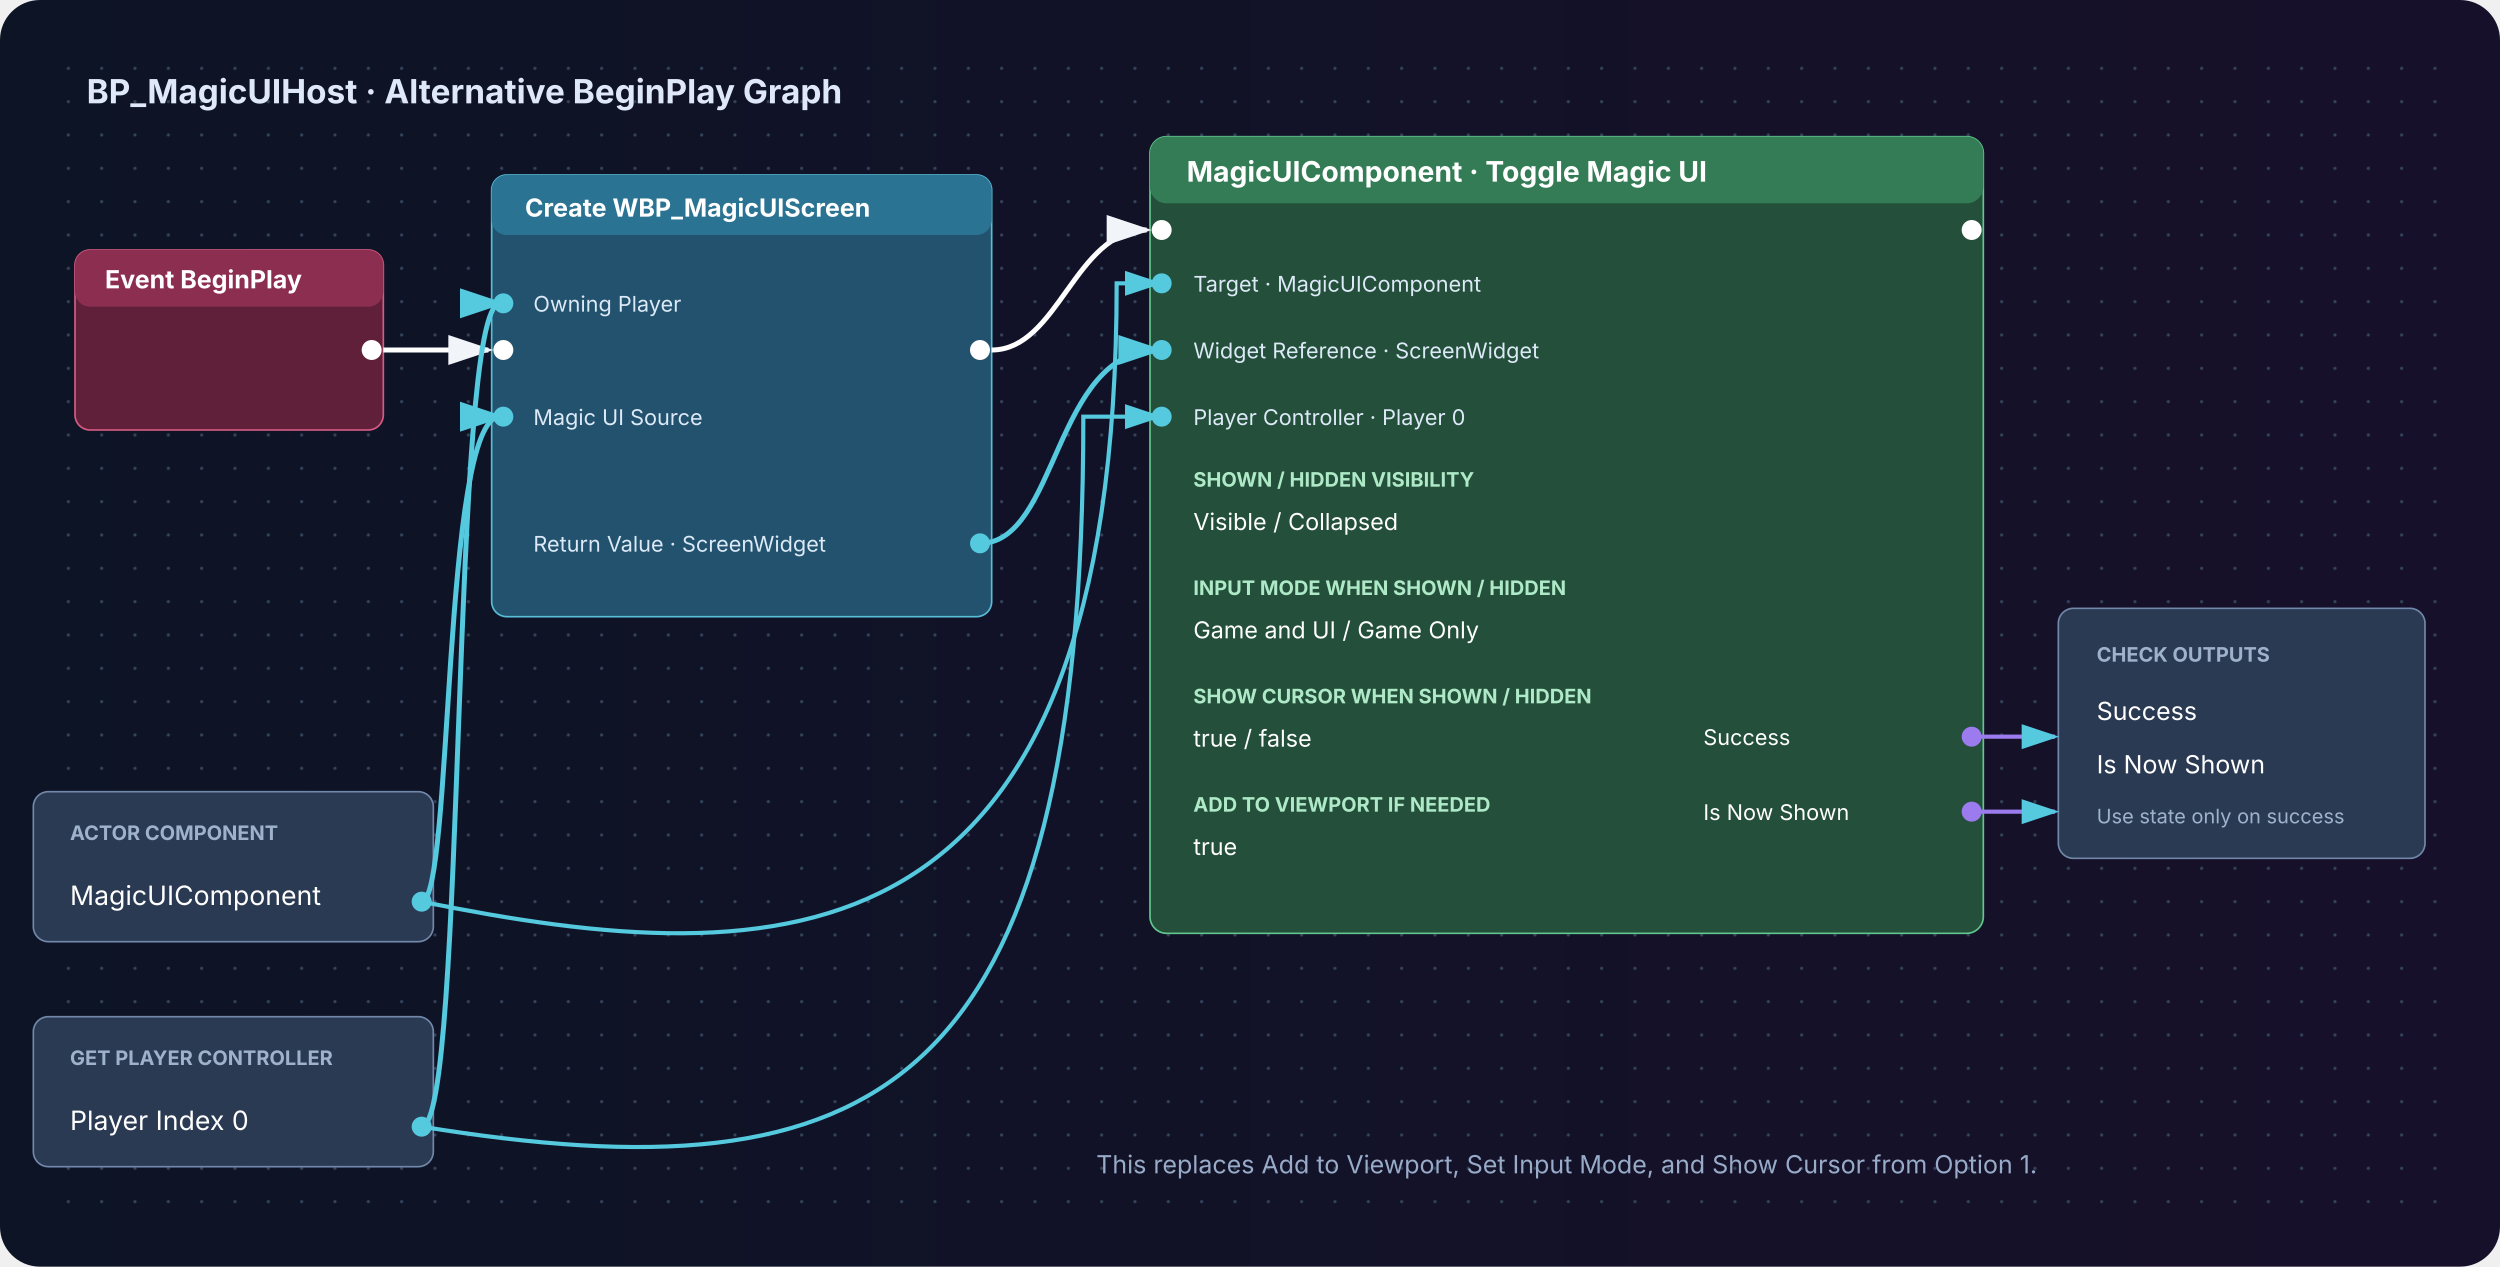
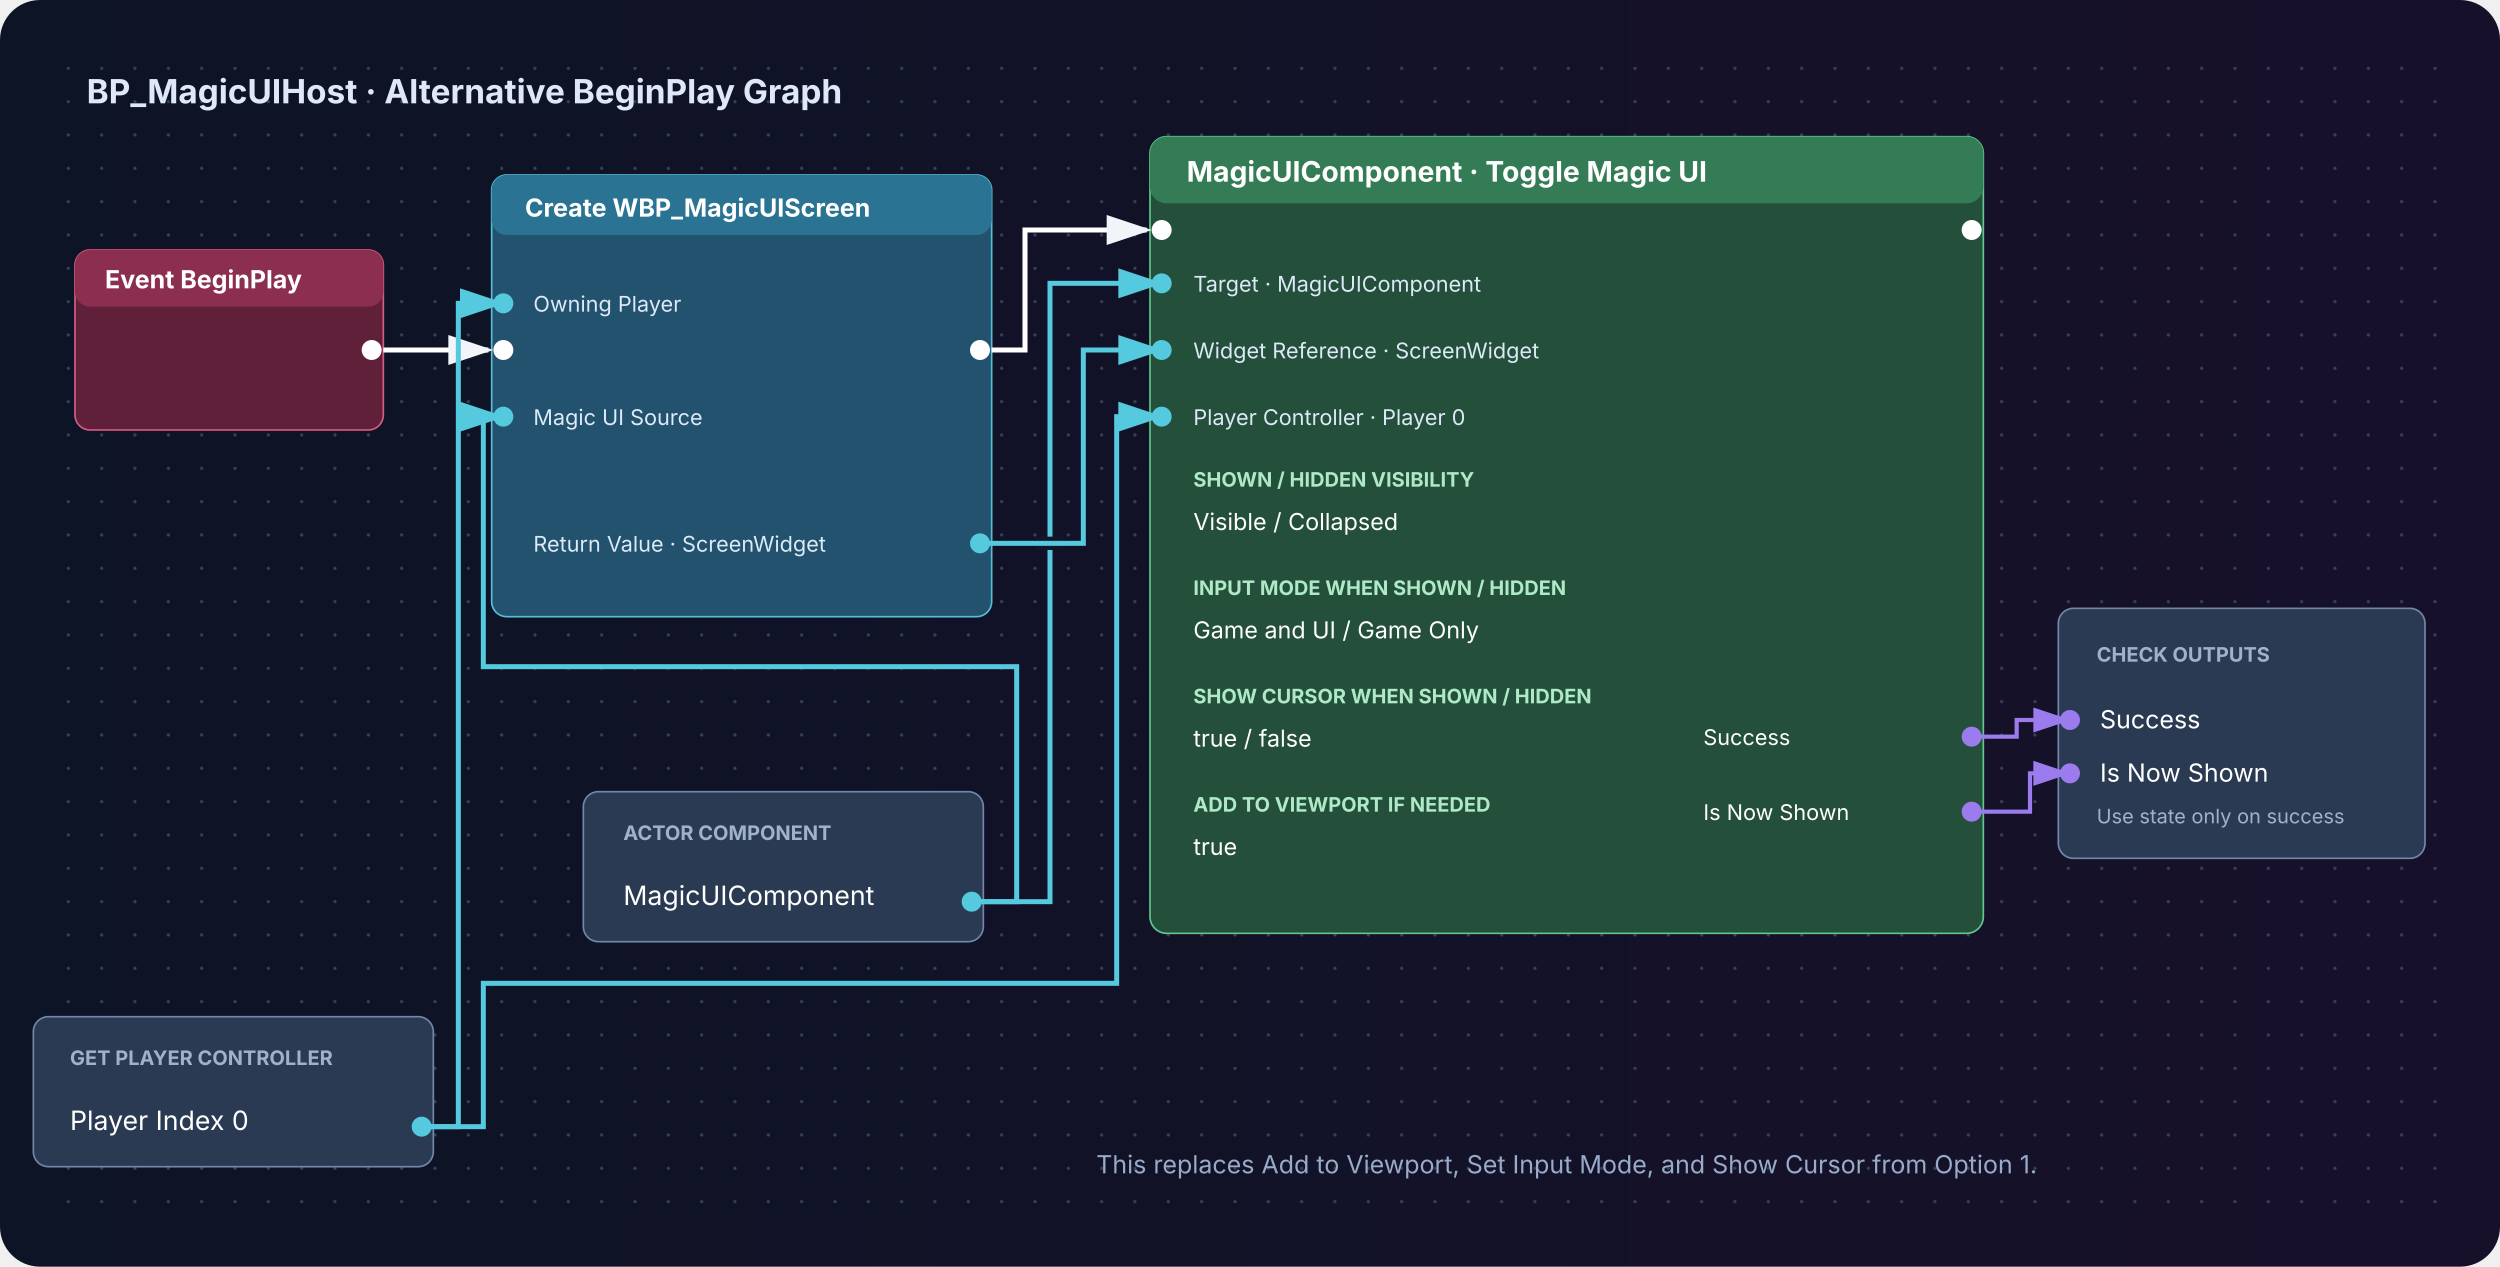
<svg xmlns="http://www.w3.org/2000/svg" width="1500" height="760" viewBox="0 0 1500 760" role="img" aria-labelledby="title desc">
  <defs>
    <linearGradient id="bg" x1="0" x2="1">
      <stop stop-color="#0d1425" />
      <stop offset="1" stop-color="#17102a" />
    </linearGradient>
    <pattern id="grid" width="20" height="20" patternUnits="userSpaceOnUse">
      <circle cx="1" cy="1" r="1" fill="#314057" />
    </pattern>
    <marker id="exec" markerWidth="9" markerHeight="9" refX="8" refY="3" orient="auto">
      <path d="M0 0v6l9-3z" fill="#f1f4f9" />
    </marker>
    <marker id="data" markerWidth="9" markerHeight="9" refX="8" refY="3" orient="auto">
      <path d="M0 0v6l9-3z" fill="#55c9de" />
+     </marker>
+     <marker id="result" markerWidth="9" markerHeight="9" refX="8" refY="3" orient="auto">
+       <path d="M0 0v6l9-3z" fill="#9b7bed" />
    </marker>
  </defs>
  <rect width="1500" height="760" rx="24" fill="url(#bg)" />
  <rect x="24" y="24" width="1452" height="712" rx="18" fill="url(#grid)" />
  <text x="52" y="62" fill="#dfe8f8" font-family="Inter,Segoe UI,sans-serif" font-size="20" font-weight="700">BP_MagicUIHost · Alternative BeginPlay Graph</text>
  <g font-family="Inter,Segoe UI,sans-serif">
    <g>
      <rect x="45" y="150" width="185" height="108" rx="9" fill="#612039" stroke="#d75b84" />
      <rect x="45" y="150" width="185" height="34" rx="9" fill="#8c2e50" />
      <text x="63" y="173" fill="#fff" font-size="15" font-weight="700">Event BeginPlay</text>
      <circle cx="223" cy="210" r="6" fill="#fff" />
    </g>
    <g>
      <rect x="295" y="105" width="300" height="265" rx="9" fill="#22526d" stroke="#58bdd7" />
      <rect x="295" y="105" width="300" height="36" rx="9" fill="#2a7392" />
      <text x="315" y="130" fill="#fff" font-size="15" font-weight="700">Create WBP_MagicUIScreen</text>
      <circle cx="302" cy="210" r="6" fill="#fff" />
      <circle cx="588" cy="210" r="6" fill="#fff" />
      <circle cx="302" cy="182" r="6" fill="#55c9de" />
      <text x="320" y="187" fill="#dce9f7" font-size="13">Owning Player</text>
      <circle cx="302" cy="250" r="6" fill="#55c9de" />
      <text x="320" y="255" fill="#dce9f7" font-size="13">Magic UI Source</text>
      <circle cx="588" cy="326" r="6" fill="#55c9de" />
      <text x="320" y="331" fill="#dce9f7" font-size="13">Return Value · ScreenWidget</text>
    </g>
    <g>
      <rect x="690" y="82" width="500" height="478" rx="10" fill="#244f3b" stroke="#61c88e" />
      <rect x="690" y="82" width="500" height="40" rx="10" fill="#347c55" />
      <text x="712" y="109" fill="#fff" font-size="17" font-weight="700">MagicUIComponent · Toggle Magic UI</text>
      <circle cx="697" cy="138" r="6" fill="#fff" />
      <circle cx="1183" cy="138" r="6" fill="#fff" />
      <circle cx="697" cy="170" r="6" fill="#55c9de" />
      <text x="716" y="175" fill="#dce9f7" font-size="13">Target · MagicUIComponent</text>
      <circle cx="697" cy="210" r="6" fill="#55c9de" />
      <text x="716" y="215" fill="#dce9f7" font-size="13">Widget Reference · ScreenWidget</text>
      <circle cx="697" cy="250" r="6" fill="#55c9de" />
      <text x="716" y="255" fill="#dce9f7" font-size="13">Player Controller · Player 0</text>
      <text x="716" y="292" fill="#aeeac7" font-size="12" font-weight="700">SHOWN / HIDDEN VISIBILITY</text>
      <text x="716" y="318" fill="#fff" font-size="14">Visible  /  Collapsed</text>
      <text x="716" y="357" fill="#aeeac7" font-size="12" font-weight="700">INPUT MODE WHEN SHOWN / HIDDEN</text>
      <text x="716" y="383" fill="#fff" font-size="14">Game and UI  /  Game Only</text>
      <text x="716" y="422" fill="#aeeac7" font-size="12" font-weight="700">SHOW CURSOR WHEN SHOWN / HIDDEN</text>
      <text x="716" y="448" fill="#fff" font-size="14">true  /  false</text>
      <text x="716" y="487" fill="#aeeac7" font-size="12" font-weight="700">ADD TO VIEWPORT IF NEEDED</text>
      <text x="716" y="513" fill="#fff" font-size="14">true</text>
      <circle cx="1183" cy="442" r="6" fill="#9b7bed" />
      <text x="1022" y="447" fill="#fff" font-size="13">Success</text>
      <circle cx="1183" cy="487" r="6" fill="#9b7bed" />
      <text x="1022" y="492" fill="#fff" font-size="13">Is Now Shown</text>
    </g>
    <g>
      <rect x="1235" y="365" width="220" height="150" rx="9" fill="#2b3a53" stroke="#7188aa" />
      <text x="1258" y="397" fill="#9fb2cc" font-size="12" font-weight="700">CHECK OUTPUTS</text>
-       <text x="1258" y="432" fill="#fff" font-size="15">Success</text>
-       <text x="1258" y="464" fill="#fff" font-size="15">Is Now Shown</text>
+       <circle cx="1242" cy="432" r="6" fill="#9b7bed" />
+       <text x="1260" y="437" fill="#fff" font-size="15">Success</text>
+       <circle cx="1242" cy="464" r="6" fill="#9b7bed" />
+       <text x="1260" y="469" fill="#fff" font-size="15">Is Now Shown</text>
      <text x="1258" y="494" fill="#9fb2cc" font-size="12">Use state only on success</text>
    </g>
    <g>
      <rect x="20" y="610" width="240" height="90" rx="9" fill="#2b3a53" stroke="#7188aa" />
      <text x="42" y="639" fill="#9fb2cc" font-size="12" font-weight="700">GET PLAYER CONTROLLER</text>
      <text x="42" y="678" fill="#fff" font-size="16">Player Index 0</text>
      <circle cx="253" cy="676" r="6" fill="#55c9de" />
    </g>
    <g>
-       <rect x="20" y="475" width="240" height="90" rx="9" fill="#2b3a53" stroke="#7188aa" />
-       <text x="42" y="504" fill="#9fb2cc" font-size="12" font-weight="700">ACTOR COMPONENT</text>
-       <text x="42" y="543" fill="#fff" font-size="16">MagicUIComponent</text>
-       <circle cx="253" cy="541" r="6" fill="#55c9de" />
+       <rect x="350" y="475" width="240" height="90" rx="9" fill="#2b3a53" stroke="#7188aa" />
+       <text x="374" y="504" fill="#9fb2cc" font-size="12" font-weight="700">ACTOR COMPONENT</text>
+       <text x="374" y="543" fill="#fff" font-size="16">MagicUIComponent</text>
+       <circle cx="583" cy="541" r="6" fill="#55c9de" />
    </g>
  </g>
  <path d="M230 210H293" fill="none" stroke="#fff" stroke-width="3" marker-end="url(#exec)" />
-   <path d="M595 210 C635 210 645 138 688 138" fill="none" stroke="#fff" stroke-width="3" marker-end="url(#exec)" />
-   <path d="M588 326 C635 326 632 210 695 210" fill="none" stroke="#55c9de" stroke-width="3" marker-end="url(#data)" />
-   <path d="M253 676 C280 676 270 182 300 182" fill="none" stroke="#55c9de" stroke-width="3" marker-end="url(#data)" />
-   <path d="M253 676 C525 720 650 660 650 250 H695" fill="none" stroke="#55c9de" stroke-width="2.5" marker-end="url(#data)" />
-   <path d="M253 541 C272 541 265 250 300 250" fill="none" stroke="#55c9de" stroke-width="3" marker-end="url(#data)" />
-   <path d="M253 541 C470 585 670 585 670 170 H695" fill="none" stroke="#55c9de" stroke-width="2.5" marker-end="url(#data)" />
-   <path d="M1183 442H1233" fill="none" stroke="#9b7bed" stroke-width="2.5" marker-end="url(#data)" />
-   <path d="M1183 487H1233" fill="none" stroke="#9b7bed" stroke-width="2.5" marker-end="url(#data)" />
+   <path d="M595 210 H615 V138 H688" fill="none" stroke="#fff" stroke-width="3" marker-end="url(#exec)" />
+   <path d="M583 541 H630 V170 H695" fill="none" stroke="#55c9de" stroke-width="3" marker-end="url(#data)" />
+   <path d="M622 326 H638" fill="none" stroke="#11162a" stroke-width="8" />
+   <path d="M588 326 H650 V210 H695" fill="none" stroke="#55c9de" stroke-width="3" marker-end="url(#data)" />
+   <path d="M253 676 H275 V182 H300" fill="none" stroke="#55c9de" stroke-width="3" marker-end="url(#data)" />
+   <path d="M253 676 H290 V590 H670 V250 H695" fill="none" stroke="#55c9de" stroke-width="3" marker-end="url(#data)" />
+   <path d="M583 541 H610 V400 H290 V250 H300" fill="none" stroke="#55c9de" stroke-width="3" marker-end="url(#data)" />
+   <path d="M1183 442 H1210 V432 H1240" fill="none" stroke="#9b7bed" stroke-width="2.5" marker-end="url(#result)" />
+   <path d="M1183 487 H1218 V464 H1240" fill="none" stroke="#9b7bed" stroke-width="2.5" marker-end="url(#result)" />
  <text x="940" y="704" fill="#98abc8" font-family="Inter,Segoe UI,sans-serif" font-size="15" text-anchor="middle">This replaces Add to Viewport, Set Input Mode, and Show Cursor from Option 1.</text>
</svg>
